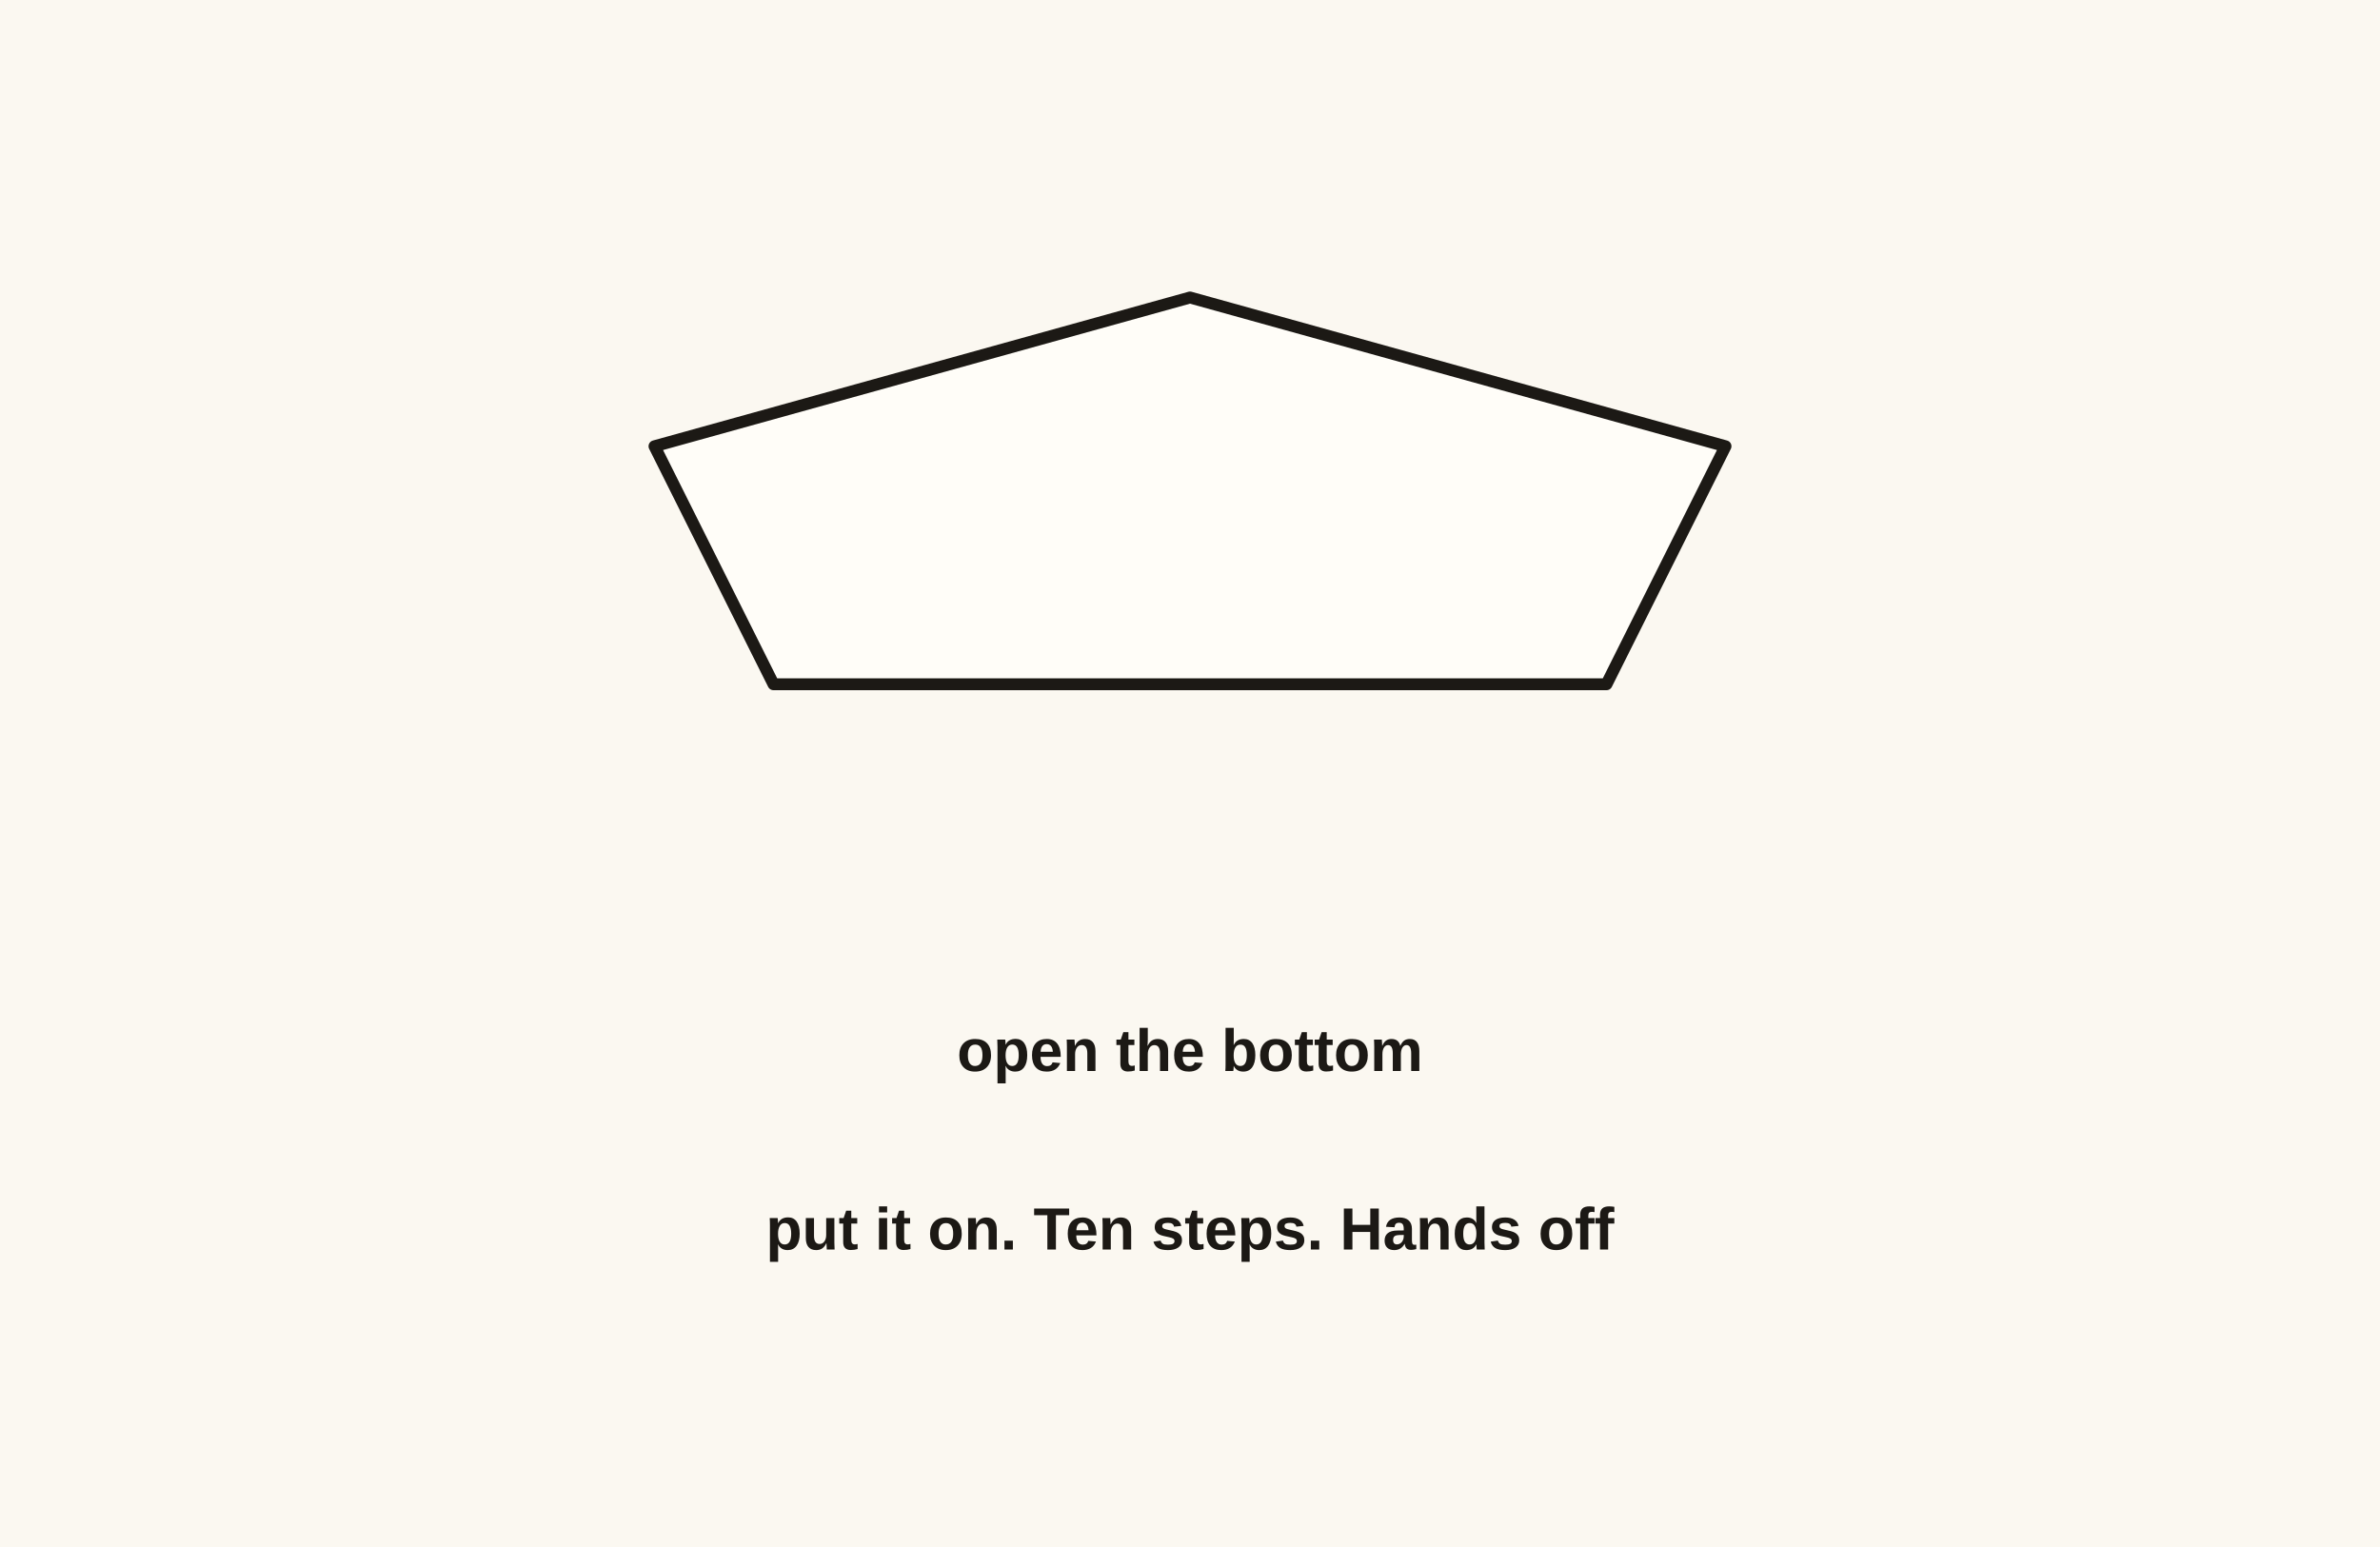
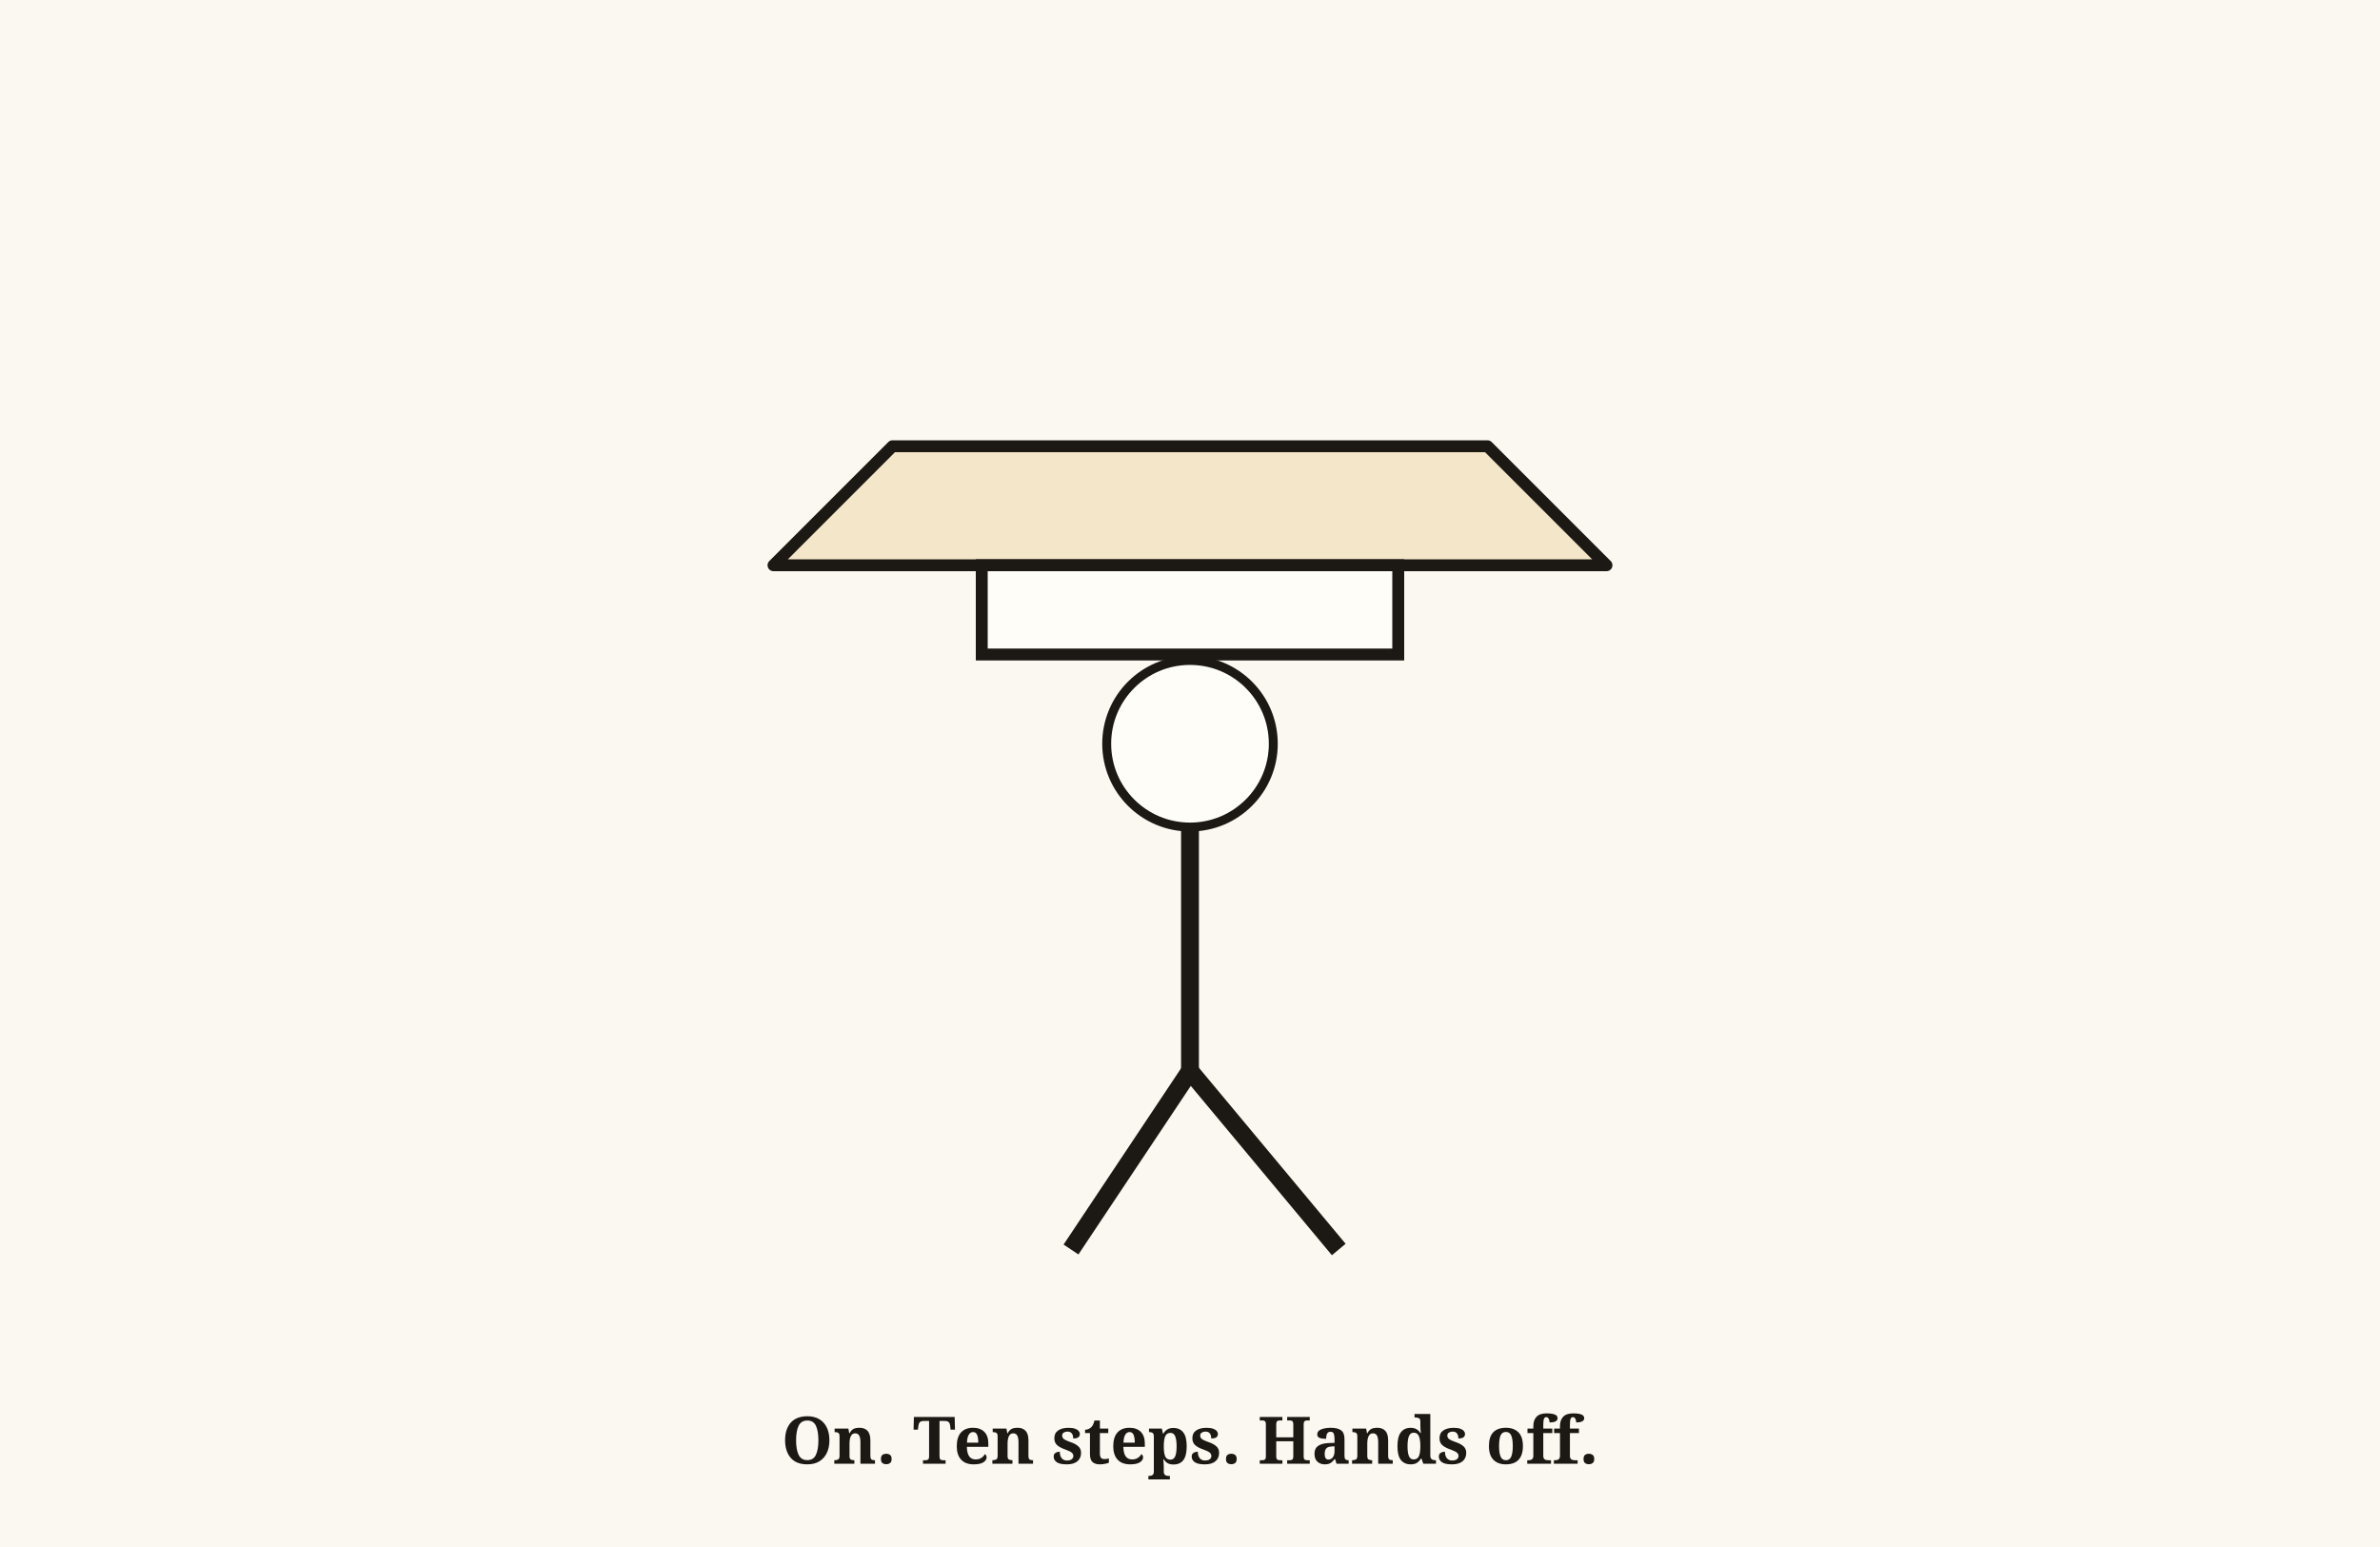
<svg xmlns="http://www.w3.org/2000/svg" width="800" height="520" viewBox="0 0 800 520" role="img">
  <rect width="800" height="520" fill="#fbf8f1" />
-   <defs>
-     <marker id="arr" viewBox="0 0 10 10" refX="9" refY="5" markerWidth="9" markerHeight="9" orient="auto">
-       <path d="M 0 0 L 10 5 L 0 10 z" fill="#1f5c4e" />
-     </marker>
-   </defs>
-   <polygon points="220,150 400,100 580,150 540,230 260,230" fill="#fffdf8" stroke="#1c1915" stroke-width="4" stroke-linejoin="round" />
-   <text x="400" y="360" text-anchor="middle" font-size="20" font-family="Arial, Helvetica, sans-serif" font-weight="700" fill="#1c1915">open the bottom</text>
-   <text x="400" y="420" text-anchor="middle" font-size="20" font-family="Arial, Helvetica, sans-serif" font-weight="700" fill="#1c1915">put it on. Ten steps. Hands off</text>
+   <polygon points="300,150 500,150 540,190 260,190" fill="#f4e6c8" stroke="#1c1915" stroke-width="4" stroke-linejoin="round" />
+   <rect x="330" y="190" width="140" height="30" fill="#fffdf8" stroke="#1c1915" stroke-width="4" />
+   <circle cx="400" cy="250" r="28" fill="#fffdf8" stroke="#1c1915" stroke-width="3" />
+   <line x1="400" y1="278" x2="400" y2="360" stroke="#1c1915" stroke-width="6" />
+   <line x1="400" y1="360" x2="360" y2="420" stroke="#1c1915" stroke-width="6" />
+   <line x1="400" y1="360" x2="450" y2="420" stroke="#1c1915" stroke-width="6" />
+   <text x="400" y="492" text-anchor="middle" font-size="22" font-family="Georgia, serif" font-weight="700" fill="#1c1915">On. Ten steps. Hands off.</text>
</svg>
